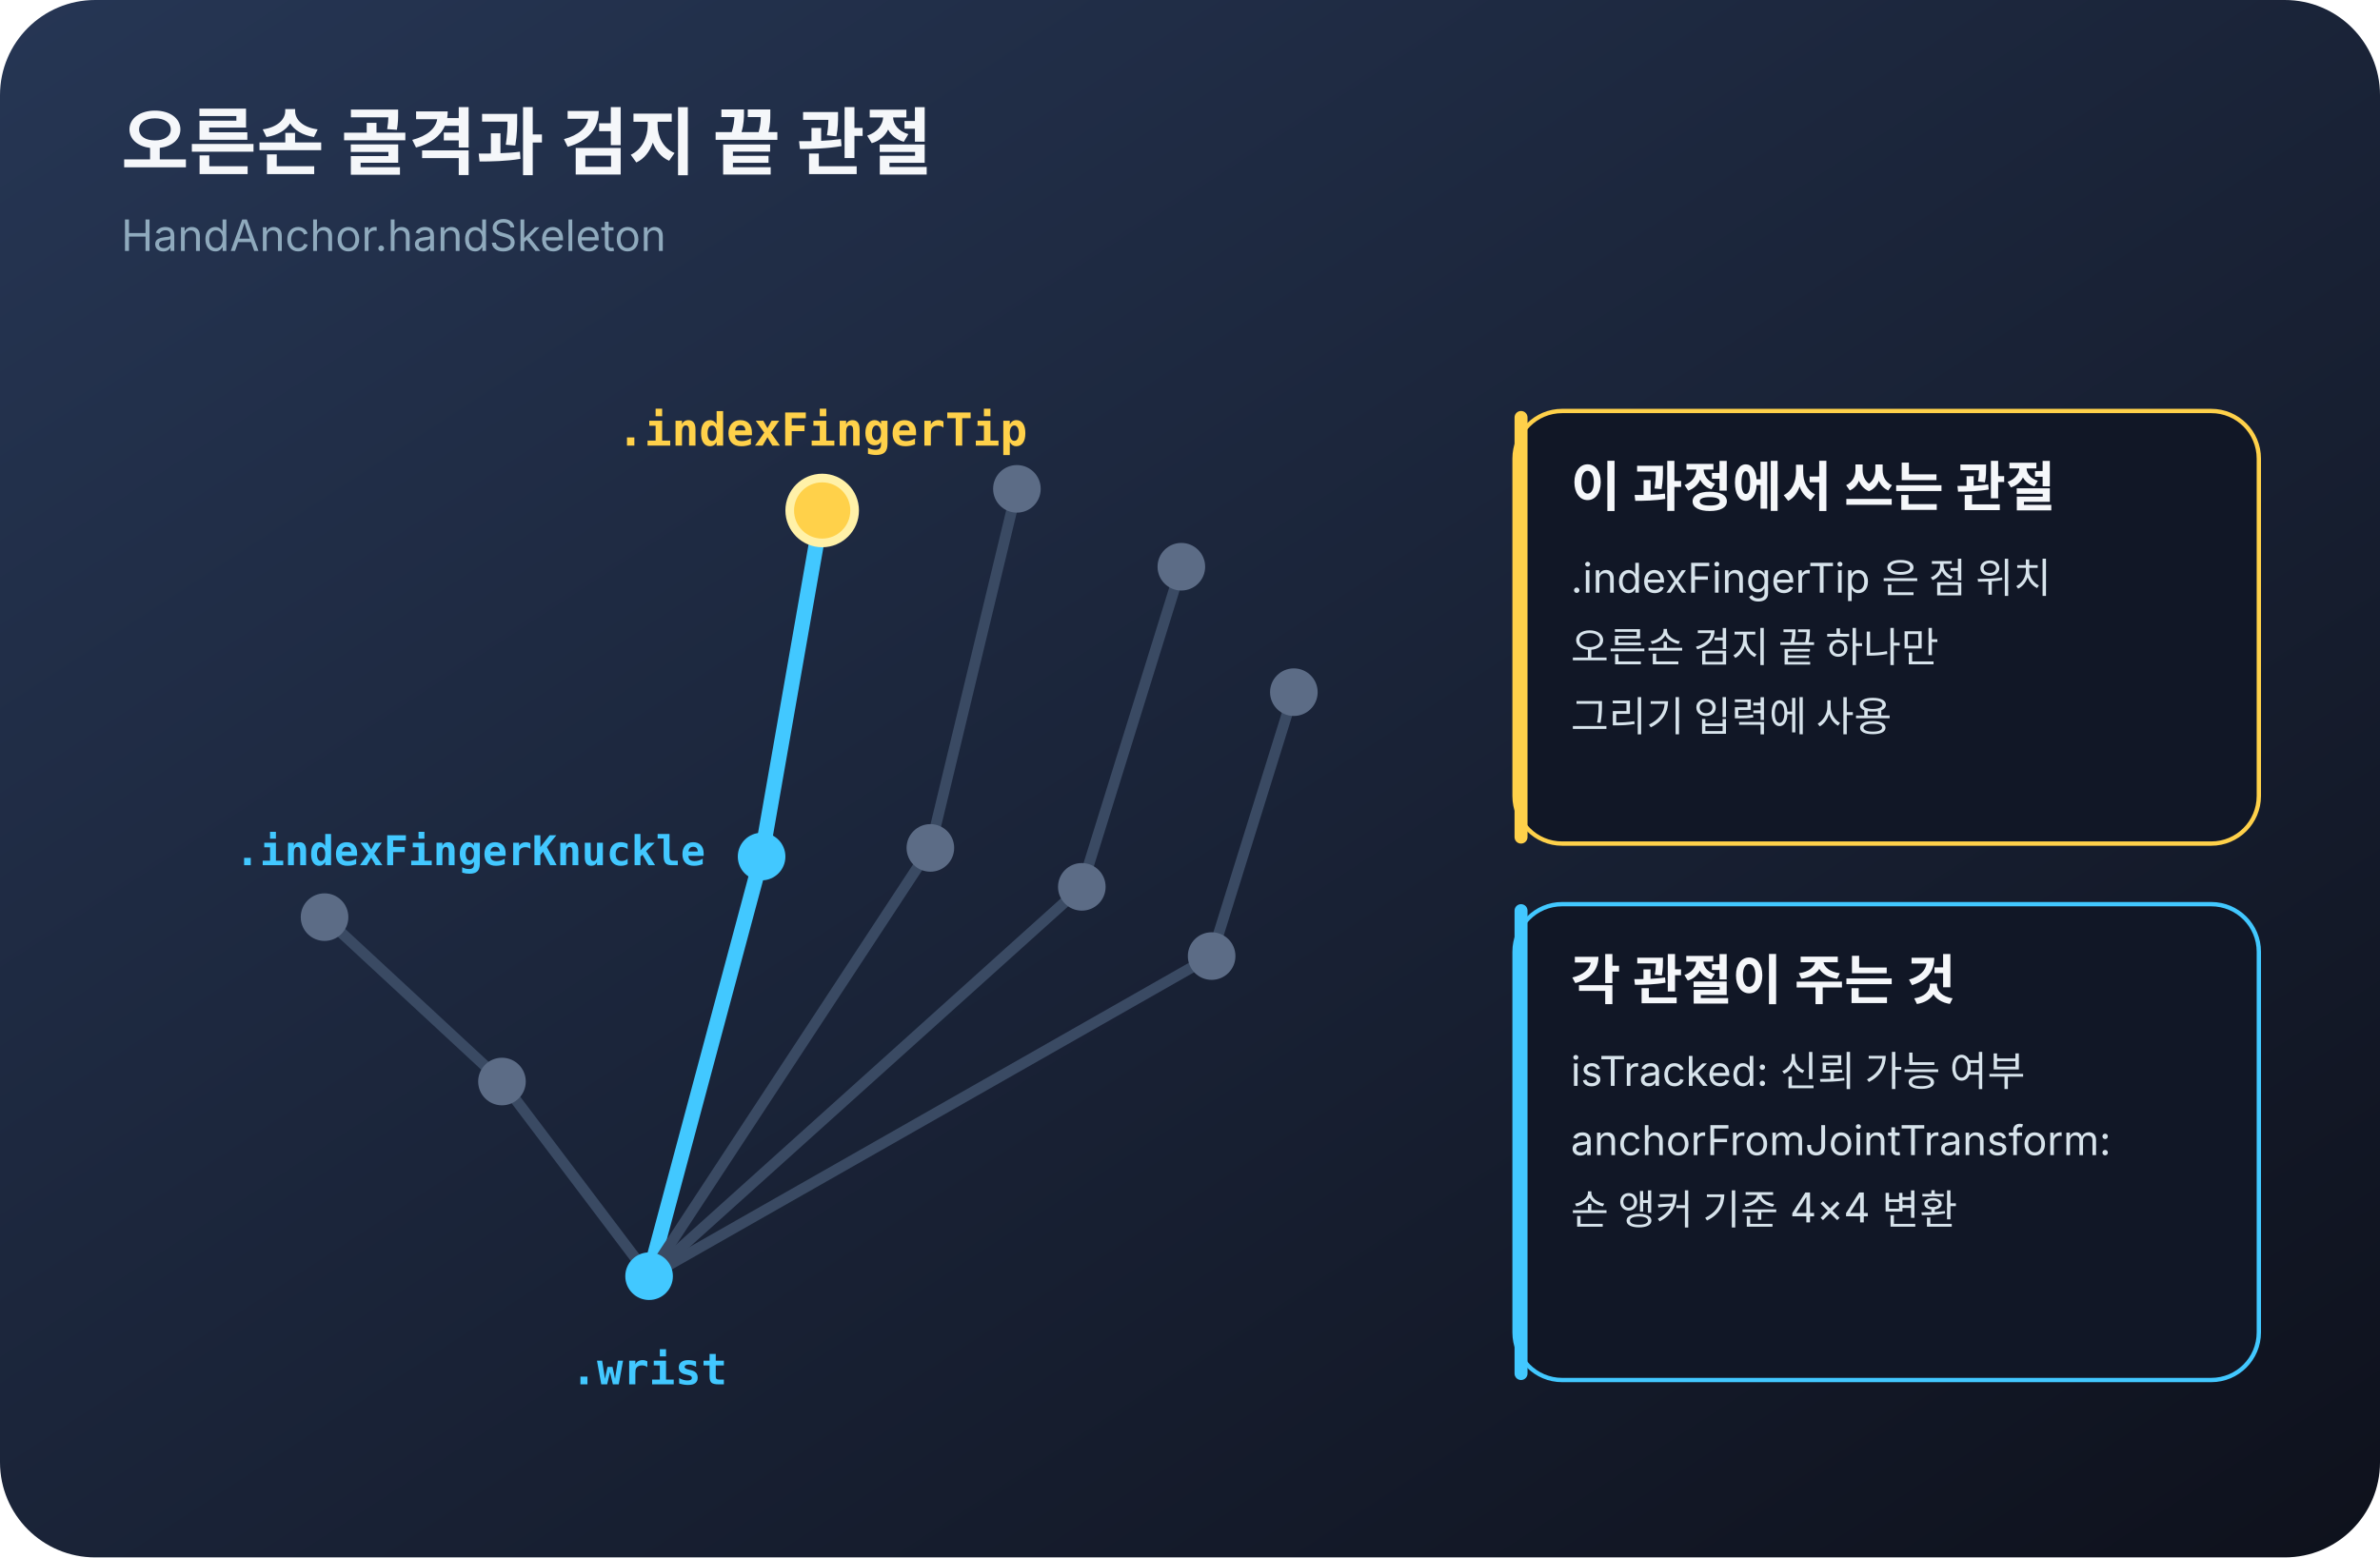
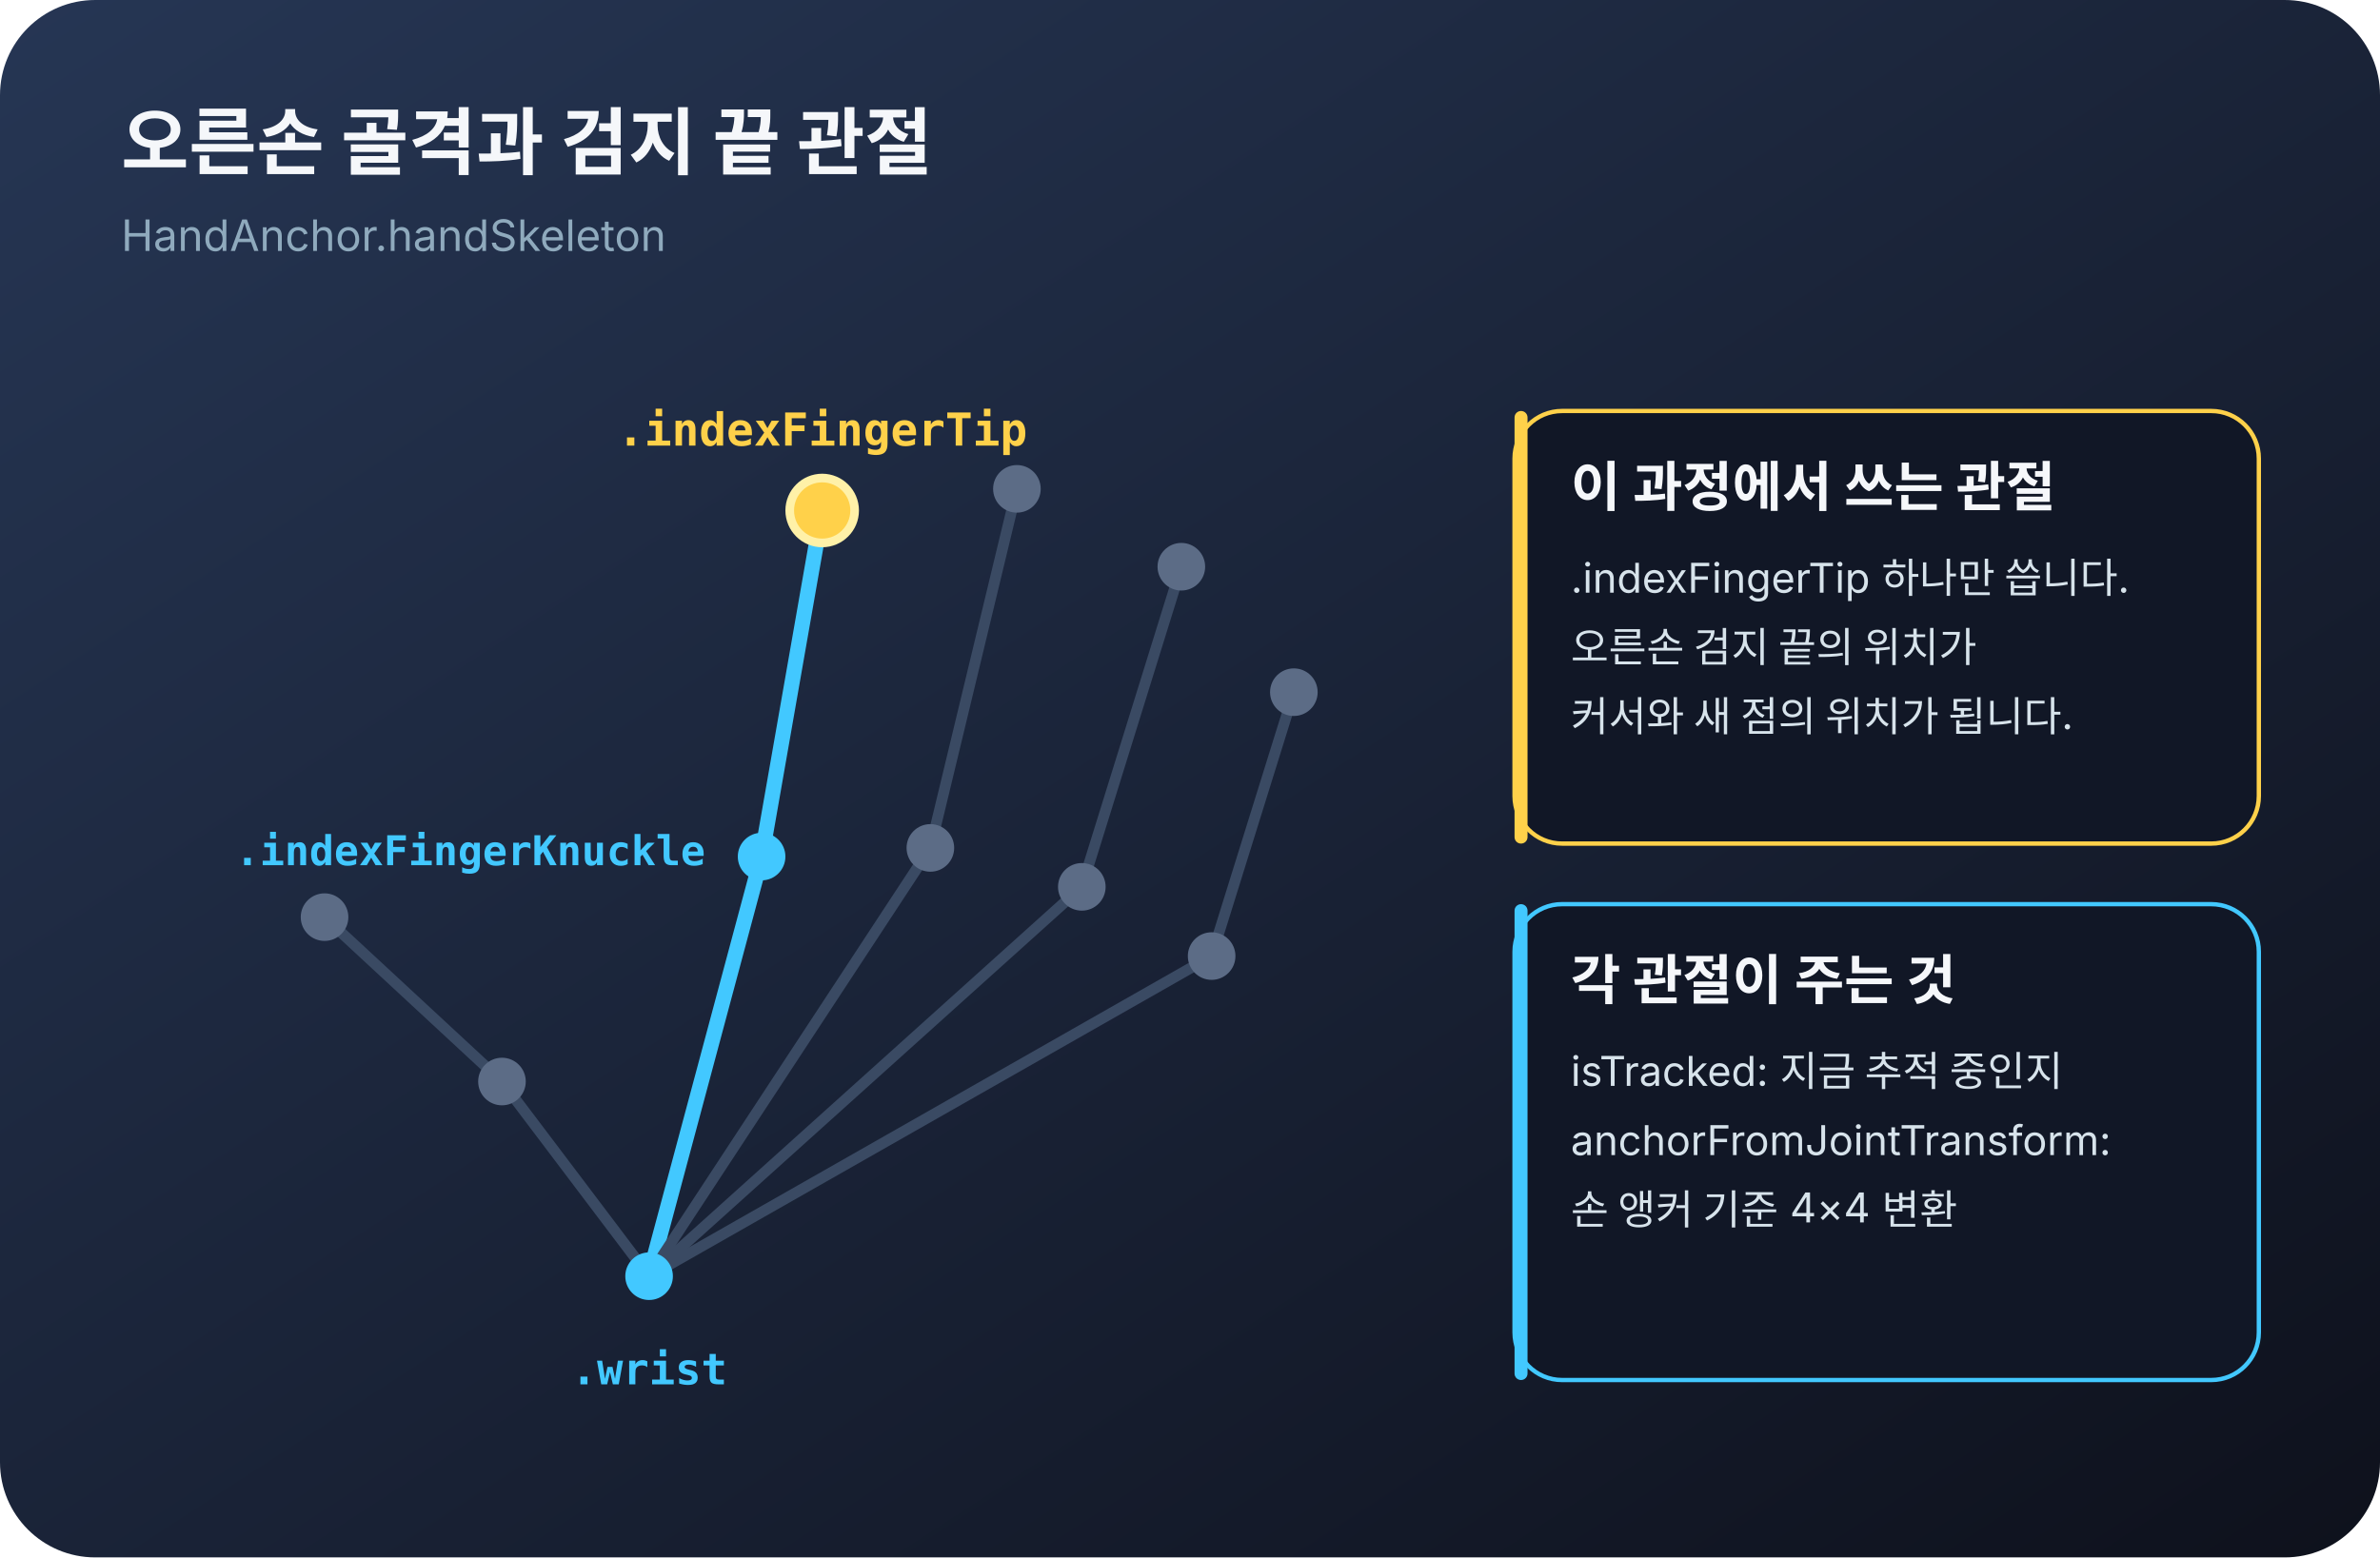
<svg xmlns="http://www.w3.org/2000/svg" width="1100" height="720" viewBox="0 0 1100 720" role="img" aria-labelledby="t d">
  <defs>
    <linearGradient id="bg" x1="0" y1="0" x2="1" y2="1">
      <stop stop-color="#263654" />
      <stop offset="1" stop-color="#0e111c" />
    </linearGradient>
    <linearGradient id="glass" x1="0" y1="0" x2="1" y2="1">
      <stop stop-color="#ffffff" stop-opacity=".22" />
      <stop offset="1" stop-color="#8adfff" stop-opacity=".07" />
    </linearGradient>
    <marker id="head" viewBox="0 0 12 12" refX="9" refY="6" markerWidth="7" markerHeight="7" orient="auto-start-reverse">
      <path d="M1 1 L11 6 L1 11 z" fill="#42c8ff" />
    </marker>
    <marker id="headw" viewBox="0 0 12 12" refX="9" refY="6" markerWidth="7" markerHeight="7" orient="auto-start-reverse">
      <path d="M1 1 L11 6 L1 11 z" fill="#8faabd" />
    </marker>
  </defs>
  <rect x="0" y="0" width="1100" height="720" rx="44" fill="url(#bg)" />
  <text x="56" y="78" fill="#f5f7fa" font-family="-apple-system,'SF Pro Text','Apple SD Gothic Neo',sans-serif" font-size="34" font-weight="700" text-anchor="start">오른손 골격과 검지 끝 관절</text>
  <text x="56" y="116" fill="#8faabd" font-family="-apple-system,'SF Pro Text','Apple SD Gothic Neo',sans-serif" font-size="20" font-weight="400" text-anchor="start">HandAnchor.handSkeleton</text>
  <line x1="300" y1="590" x2="352" y2="396" stroke="#42c8ff" stroke-width="7" stroke-linecap="round" />
  <line x1="352" y1="396" x2="380" y2="236" stroke="#42c8ff" stroke-width="7" stroke-linecap="round" />
  <line x1="300" y1="590" x2="430" y2="392" stroke="#3a4a63" stroke-width="5" stroke-linecap="round" />
  <line x1="430" y1="392" x2="470" y2="226" stroke="#3a4a63" stroke-width="5" stroke-linecap="round" />
  <line x1="300" y1="590" x2="500" y2="410" stroke="#3a4a63" stroke-width="5" stroke-linecap="round" />
  <line x1="500" y1="410" x2="546" y2="262" stroke="#3a4a63" stroke-width="5" stroke-linecap="round" />
  <line x1="300" y1="590" x2="560" y2="442" stroke="#3a4a63" stroke-width="5" stroke-linecap="round" />
  <line x1="560" y1="442" x2="598" y2="320" stroke="#3a4a63" stroke-width="5" stroke-linecap="round" />
  <line x1="300" y1="590" x2="232" y2="500" stroke="#3a4a63" stroke-width="5" stroke-linecap="round" />
  <line x1="232" y1="500" x2="150" y2="424" stroke="#3a4a63" stroke-width="5" stroke-linecap="round" />
  <circle cx="300" cy="590" r="11" fill="#42c8ff" stroke="none" stroke-width="4" />
  <circle cx="352" cy="396" r="11" fill="#42c8ff" stroke="none" stroke-width="4" />
  <circle cx="380" cy="236" r="15" fill="#ffd14a" stroke="#fff1a8" stroke-width="4" />
  <circle cx="430" cy="392" r="11" fill="#5c6c86" stroke="none" stroke-width="4" />
  <circle cx="470" cy="226" r="11" fill="#5c6c86" stroke="none" stroke-width="4" />
  <circle cx="500" cy="410" r="11" fill="#5c6c86" stroke="none" stroke-width="4" />
  <circle cx="546" cy="262" r="11" fill="#5c6c86" stroke="none" stroke-width="4" />
  <circle cx="560" cy="442" r="11" fill="#5c6c86" stroke="none" stroke-width="4" />
  <circle cx="598" cy="320" r="11" fill="#5c6c86" stroke="none" stroke-width="4" />
  <circle cx="232" cy="500" r="11" fill="#5c6c86" stroke="none" stroke-width="4" />
  <circle cx="150" cy="424" r="11" fill="#5c6c86" stroke="none" stroke-width="4" />
  <text x="300" y="640" fill="#42c8ff" font-family="ui-monospace,'SFMono-Regular',Menlo,monospace" font-size="20" font-weight="600" text-anchor="middle">.wrist</text>
  <text x="326" y="400" fill="#42c8ff" font-family="ui-monospace,'SFMono-Regular',Menlo,monospace" font-size="19" font-weight="600" text-anchor="end">.indexFingerKnuckle</text>
  <text x="380" y="206" fill="#ffd14a" font-family="ui-monospace,'SFMono-Regular',Menlo,monospace" font-size="21" font-weight="650" text-anchor="middle">.indexFingerTip</text>
  <rect x="700" y="190" width="344" height="200" rx="22" fill="#111726" stroke="#ffd14a" stroke-width="2" />
  <rect x="700" y="190" width="6" height="200" rx="3" fill="#ffd14a" />
  <text x="726" y="234" fill="#f5f7fa" font-family="-apple-system,'SF Pro Text','Apple SD Gothic Neo',sans-serif" font-size="25" font-weight="650" text-anchor="start">이 과정에서 쓰는 관절</text>
-   <text x="726" y="274" fill="#d7e3eb" font-family="-apple-system,'SF Pro Text','Apple SD Gothic Neo',sans-serif" font-size="19" font-weight="400" text-anchor="start">.indexFingerTip 은 점 위치</text>
-   <text x="726" y="306" fill="#d7e3eb" font-family="-apple-system,'SF Pro Text','Apple SD Gothic Neo',sans-serif" font-size="19" font-weight="400" text-anchor="start">오른손 검지 끝 하나만</text>
-   <text x="726" y="338" fill="#d7e3eb" font-family="-apple-system,'SF Pro Text','Apple SD Gothic Neo',sans-serif" font-size="19" font-weight="400" text-anchor="start">그리기 입력에 사용</text>
+   <text x="726" y="274" fill="#d7e3eb" font-family="-apple-system,'SF Pro Text','Apple SD Gothic Neo',sans-serif" font-size="19" font-weight="400" text-anchor="start">.indexFingerTip 하나만 씁니다.</text>
+   <text x="726" y="306" fill="#d7e3eb" font-family="-apple-system,'SF Pro Text','Apple SD Gothic Neo',sans-serif" font-size="19" font-weight="400" text-anchor="start">오른손 검지 끝의 위치가</text>
+   <text x="726" y="338" fill="#d7e3eb" font-family="-apple-system,'SF Pro Text','Apple SD Gothic Neo',sans-serif" font-size="19" font-weight="400" text-anchor="start">커서와 새 점의 위치가 됩니다.</text>
  <rect x="700" y="418" width="344" height="220" rx="22" fill="#111726" stroke="#42c8ff" stroke-width="2" />
  <rect x="700" y="418" width="6" height="220" rx="3" fill="#42c8ff" />
  <text x="726" y="462" fill="#f5f7fa" font-family="-apple-system,'SF Pro Text','Apple SD Gothic Neo',sans-serif" font-size="25" font-weight="650" text-anchor="start">각 관절이 주는 것</text>
-   <text x="726" y="502" fill="#d7e3eb" font-family="-apple-system,'SF Pro Text','Apple SD Gothic Neo',sans-serif" font-size="19" font-weight="400" text-anchor="start">isTracked: 신뢰 가능 여부</text>
+   <text x="726" y="502" fill="#d7e3eb" font-family="-apple-system,'SF Pro Text','Apple SD Gothic Neo',sans-serif" font-size="19" font-weight="400" text-anchor="start">isTracked: 지금 추적 중인지</text>
  <text x="726" y="534" fill="#d7e3eb" font-family="-apple-system,'SF Pro Text','Apple SD Gothic Neo',sans-serif" font-size="19" font-weight="400" text-anchor="start">anchorFromJointTransform:</text>
  <text x="726" y="566" fill="#d7e3eb" font-family="-apple-system,'SF Pro Text','Apple SD Gothic Neo',sans-serif" font-size="19" font-weight="400" text-anchor="start">손 앵커 기준 4×4 변환</text>
</svg>
